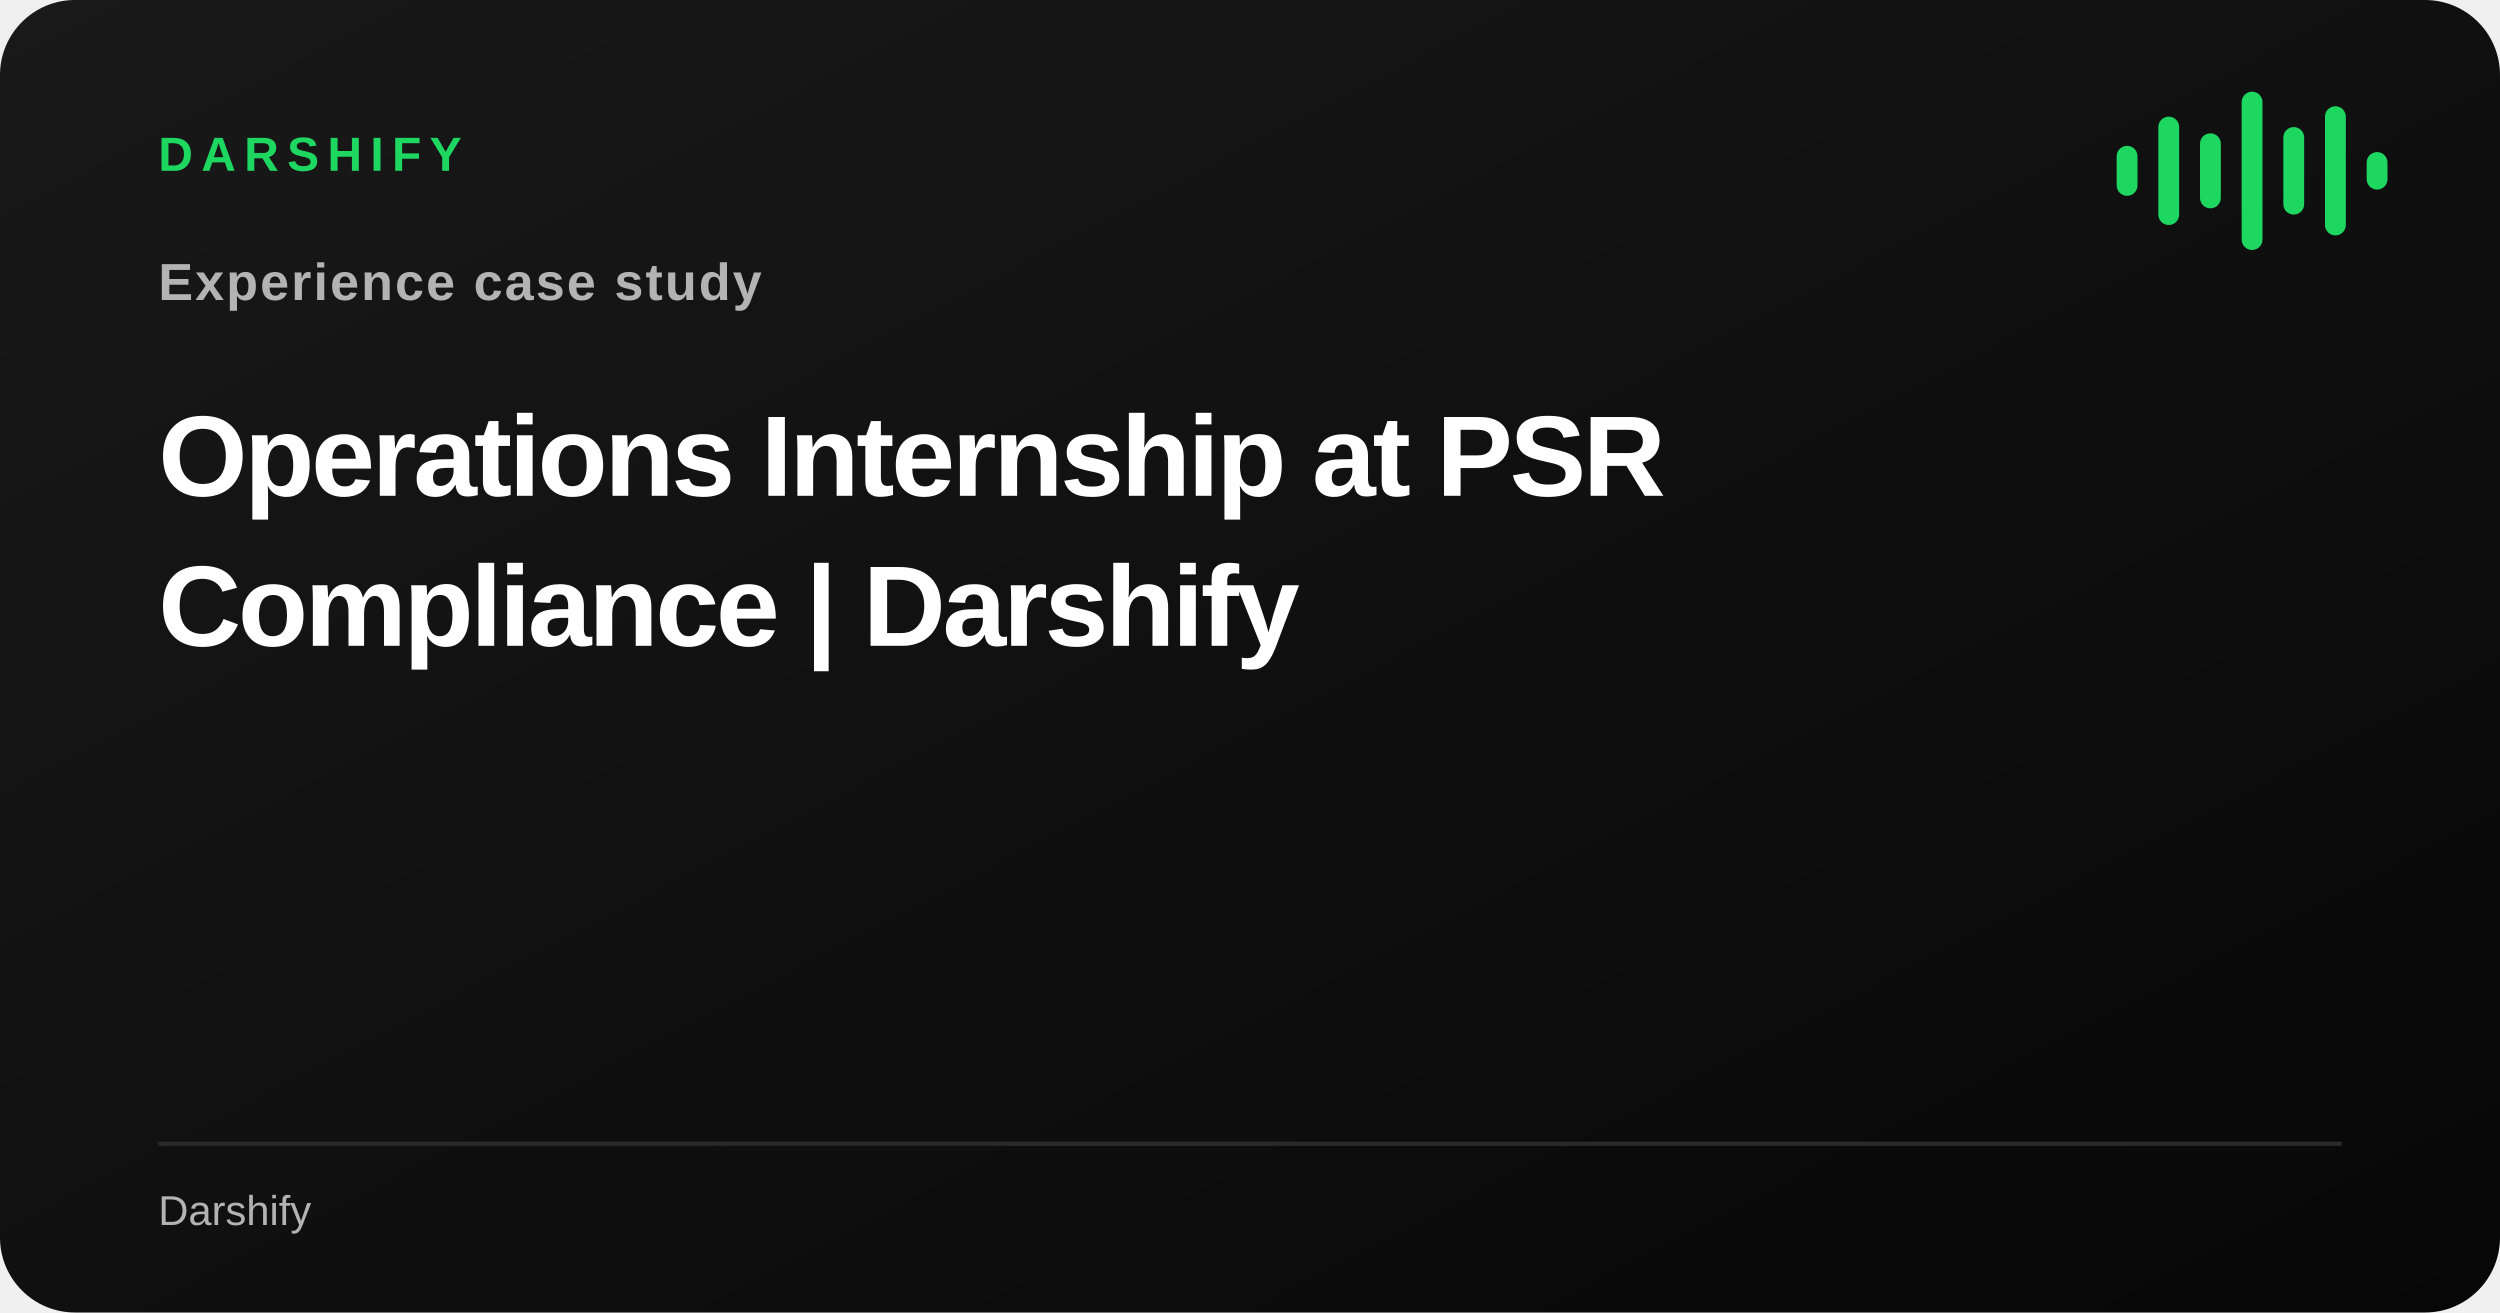
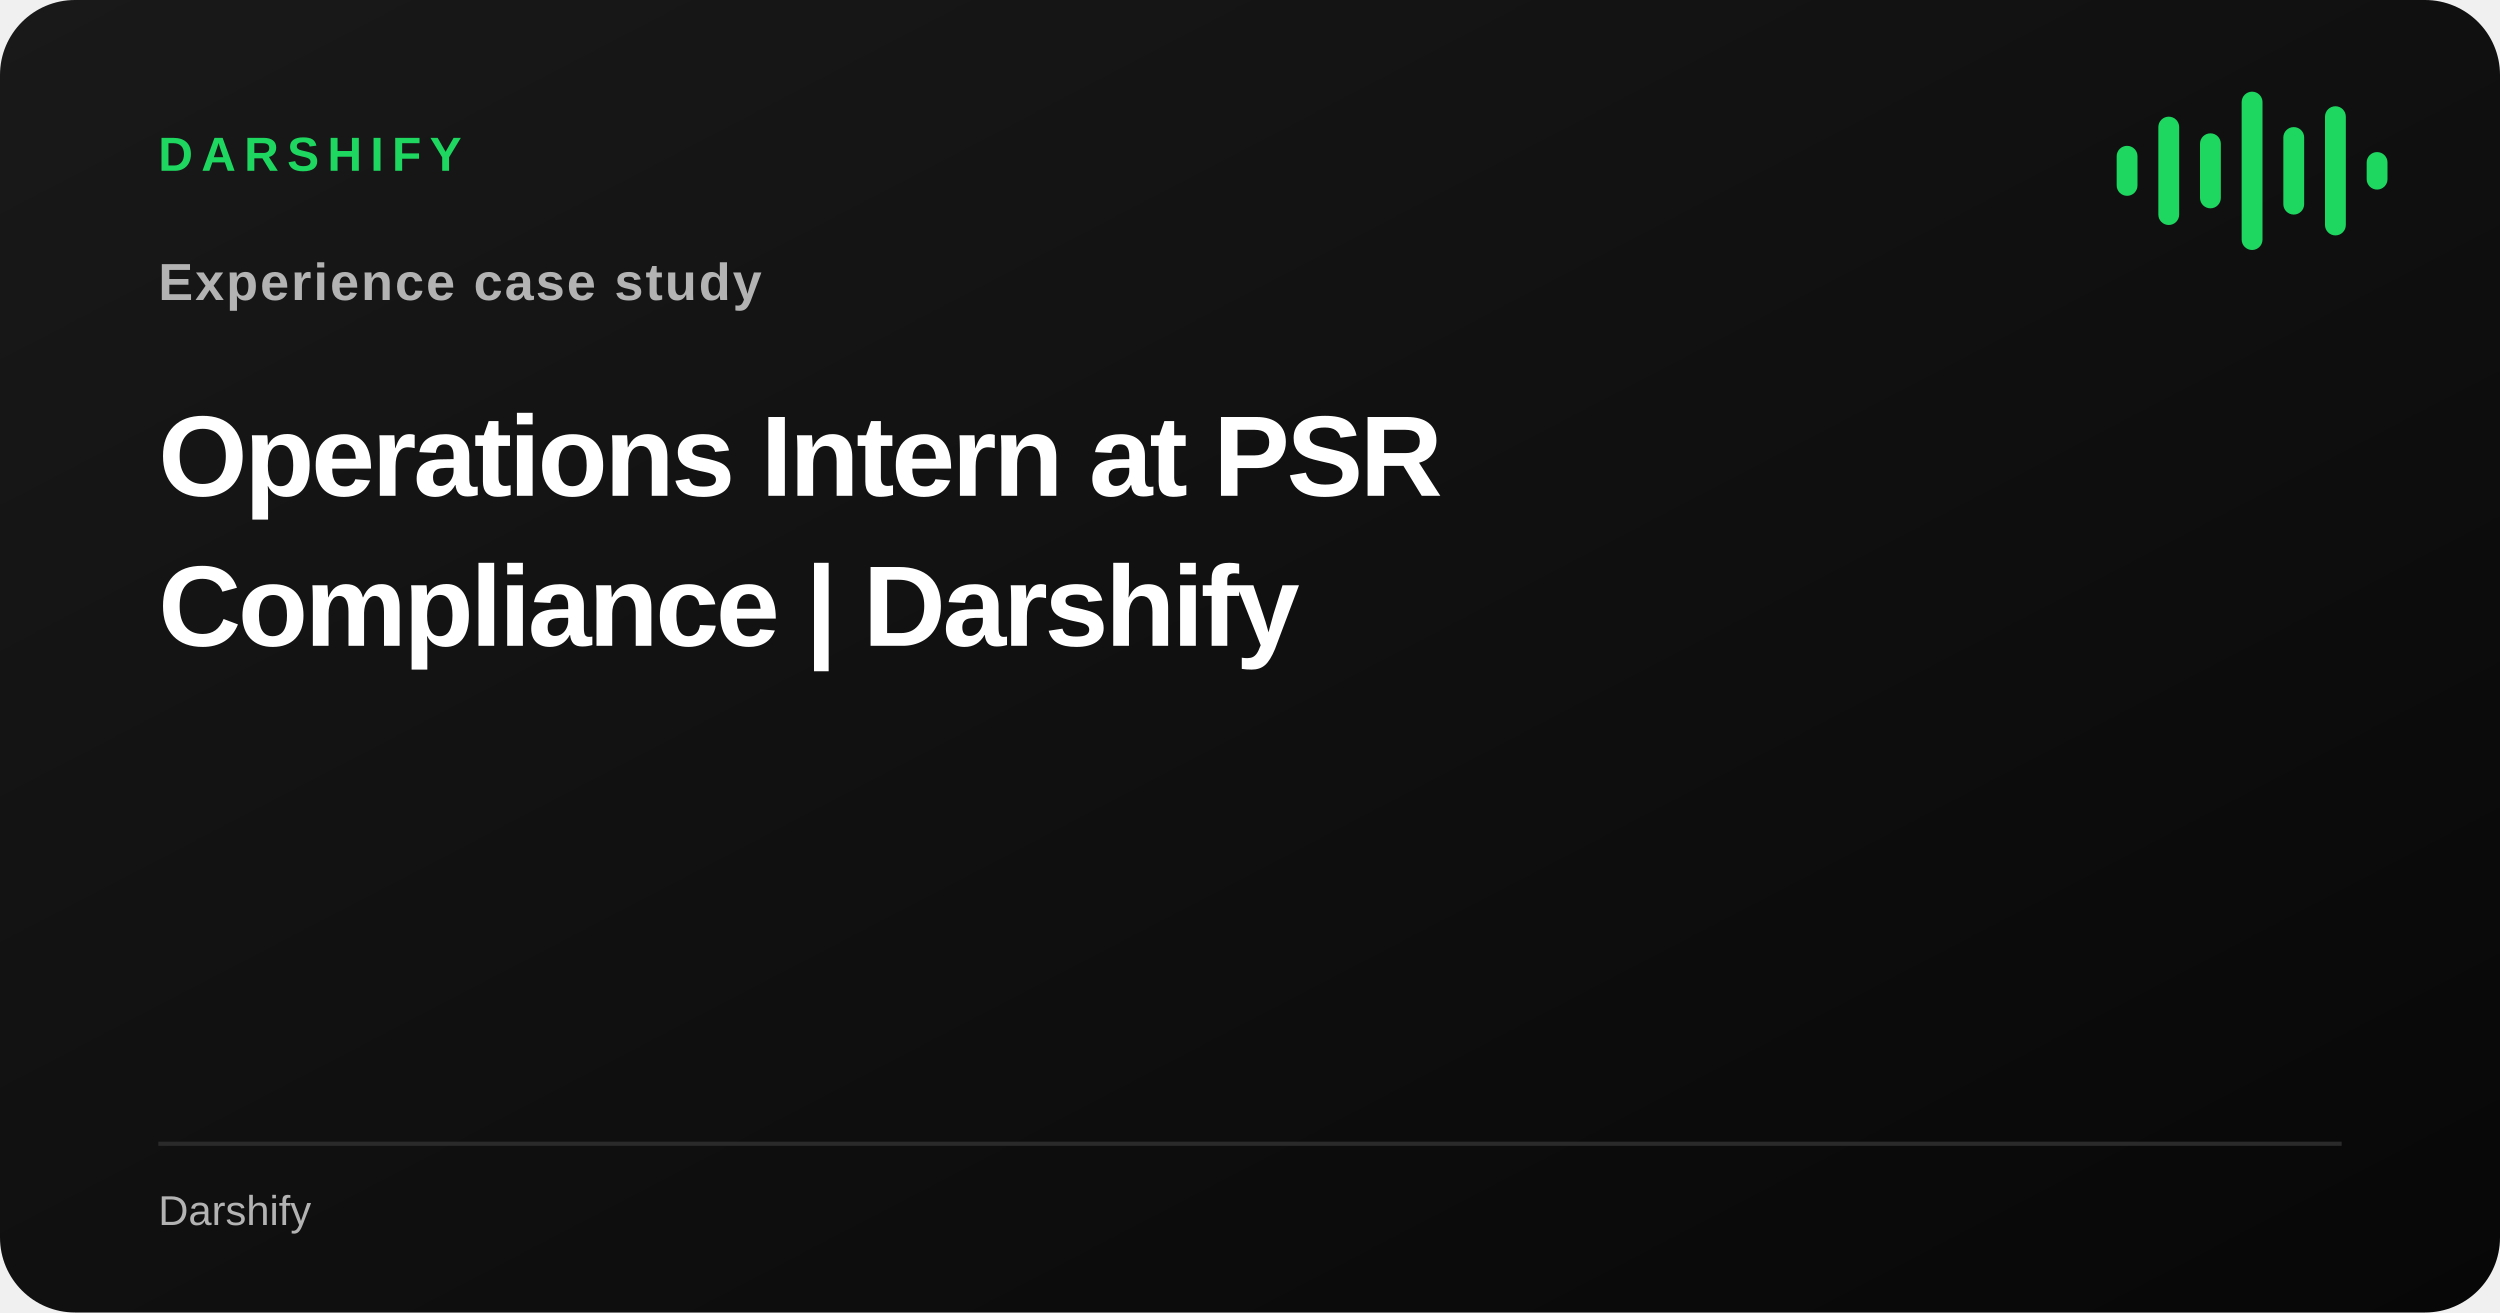
- <svg xmlns="http://www.w3.org/2000/svg" viewBox="0 0 1200 630" width="1200" height="630" role="img" aria-label="Operations Internship at PSR Compliance | Darshify" data-route-id="case-study:r2">
+ <svg xmlns="http://www.w3.org/2000/svg" viewBox="0 0 1200 630" width="1200" height="630" role="img" aria-label="Operations Intern at PSR Compliance | Darshify" data-route-id="case-study:r2">
  <defs>
    <linearGradient id="surface" x1="0" y1="0" x2="1" y2="1">
      <stop offset="0" stop-color="#191919" />
      <stop offset="1" stop-color="#070707" />
    </linearGradient>
    <radialGradient id="glow" cx="0" cy="0" r="1" gradientTransform="translate(1030 86) rotate(135) scale(420)">
      <stop stop-color="#1ed760" stop-opacity=".38" />
      <stop offset="1" stop-color="#1ed760" stop-opacity="0" />
    </radialGradient>
  </defs>
  <rect width="1200" height="630" rx="36" fill="url(#surface)" />
  <rect width="1200" height="630" rx="36" fill="url(#glow)" />
  <g data-motif="proof-wave" aria-label="Evidence signal">
    <rect x="1016" y="70" width="10" height="24" rx="5" fill="#1ed760" />
    <rect x="1036" y="56" width="10" height="52" rx="5" fill="#1ed760" />
    <rect x="1056" y="64" width="10" height="36" rx="5" fill="#1ed760" />
    <rect x="1076" y="44" width="10" height="76" rx="5" fill="#1ed760" />
    <rect x="1096" y="61" width="10" height="42" rx="5" fill="#1ed760" />
    <rect x="1116" y="51" width="10" height="62" rx="5" fill="#1ed760" />
    <rect x="1136" y="73" width="10" height="18" rx="5" fill="#1ed760" />
  </g>
  <text x="76" y="82" fill="#1ed760" font-family="Arial, Helvetica, sans-serif" font-size="23" font-weight="700" letter-spacing="4">DARSHIFY</text>
  <text x="76" y="144" fill="#b3b3b3" font-family="Arial, Helvetica, sans-serif" font-size="25" font-weight="600" letter-spacing="1">Experience case study</text>
  <text fill="#ffffff" font-family="Arial, Helvetica, sans-serif" font-size="55" font-weight="800" letter-spacing="-1.5">
-     <tspan x="76" y="238">Operations Internship at PSR</tspan>
+     <tspan x="76" y="238">Operations Intern at PSR</tspan>
    <tspan x="76" y="310">Compliance | Darshify</tspan>
  </text>
  <rect x="76" y="548" width="1048" height="2" fill="#2a2a2a" />
  <text x="76" y="588" fill="#b3b3b3" font-family="Arial, Helvetica, sans-serif" font-size="20">Darshify</text>
</svg>
